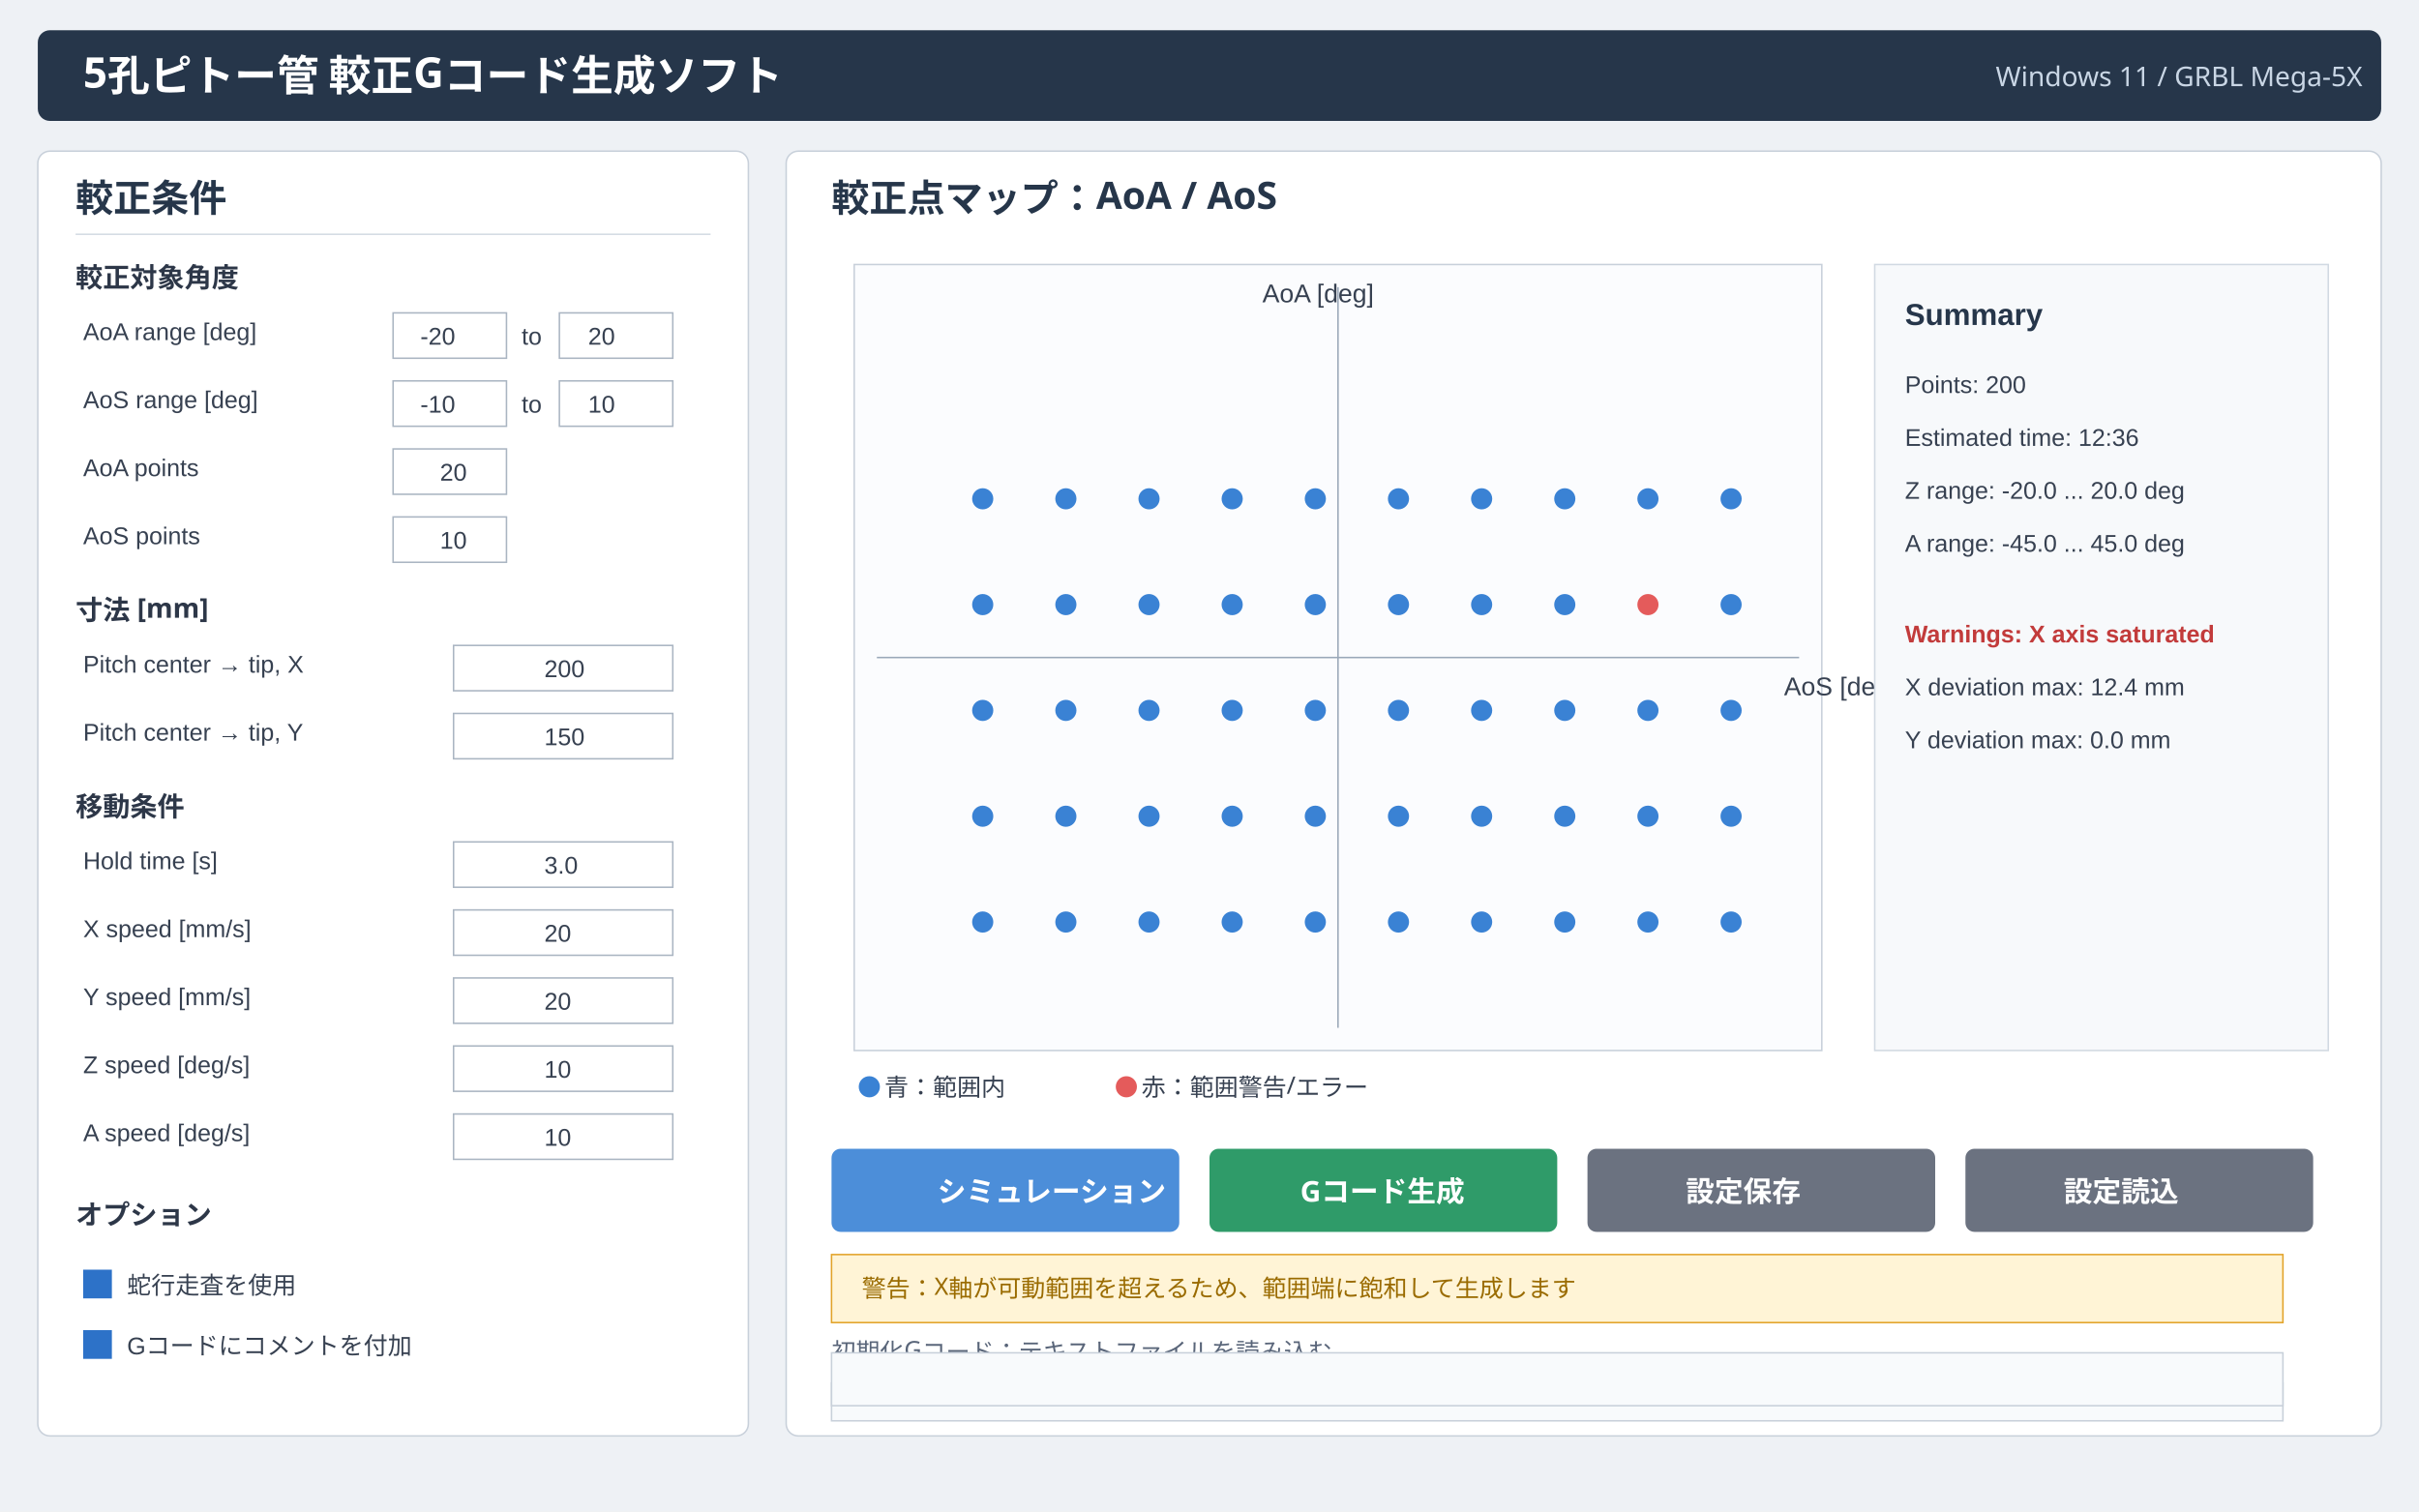
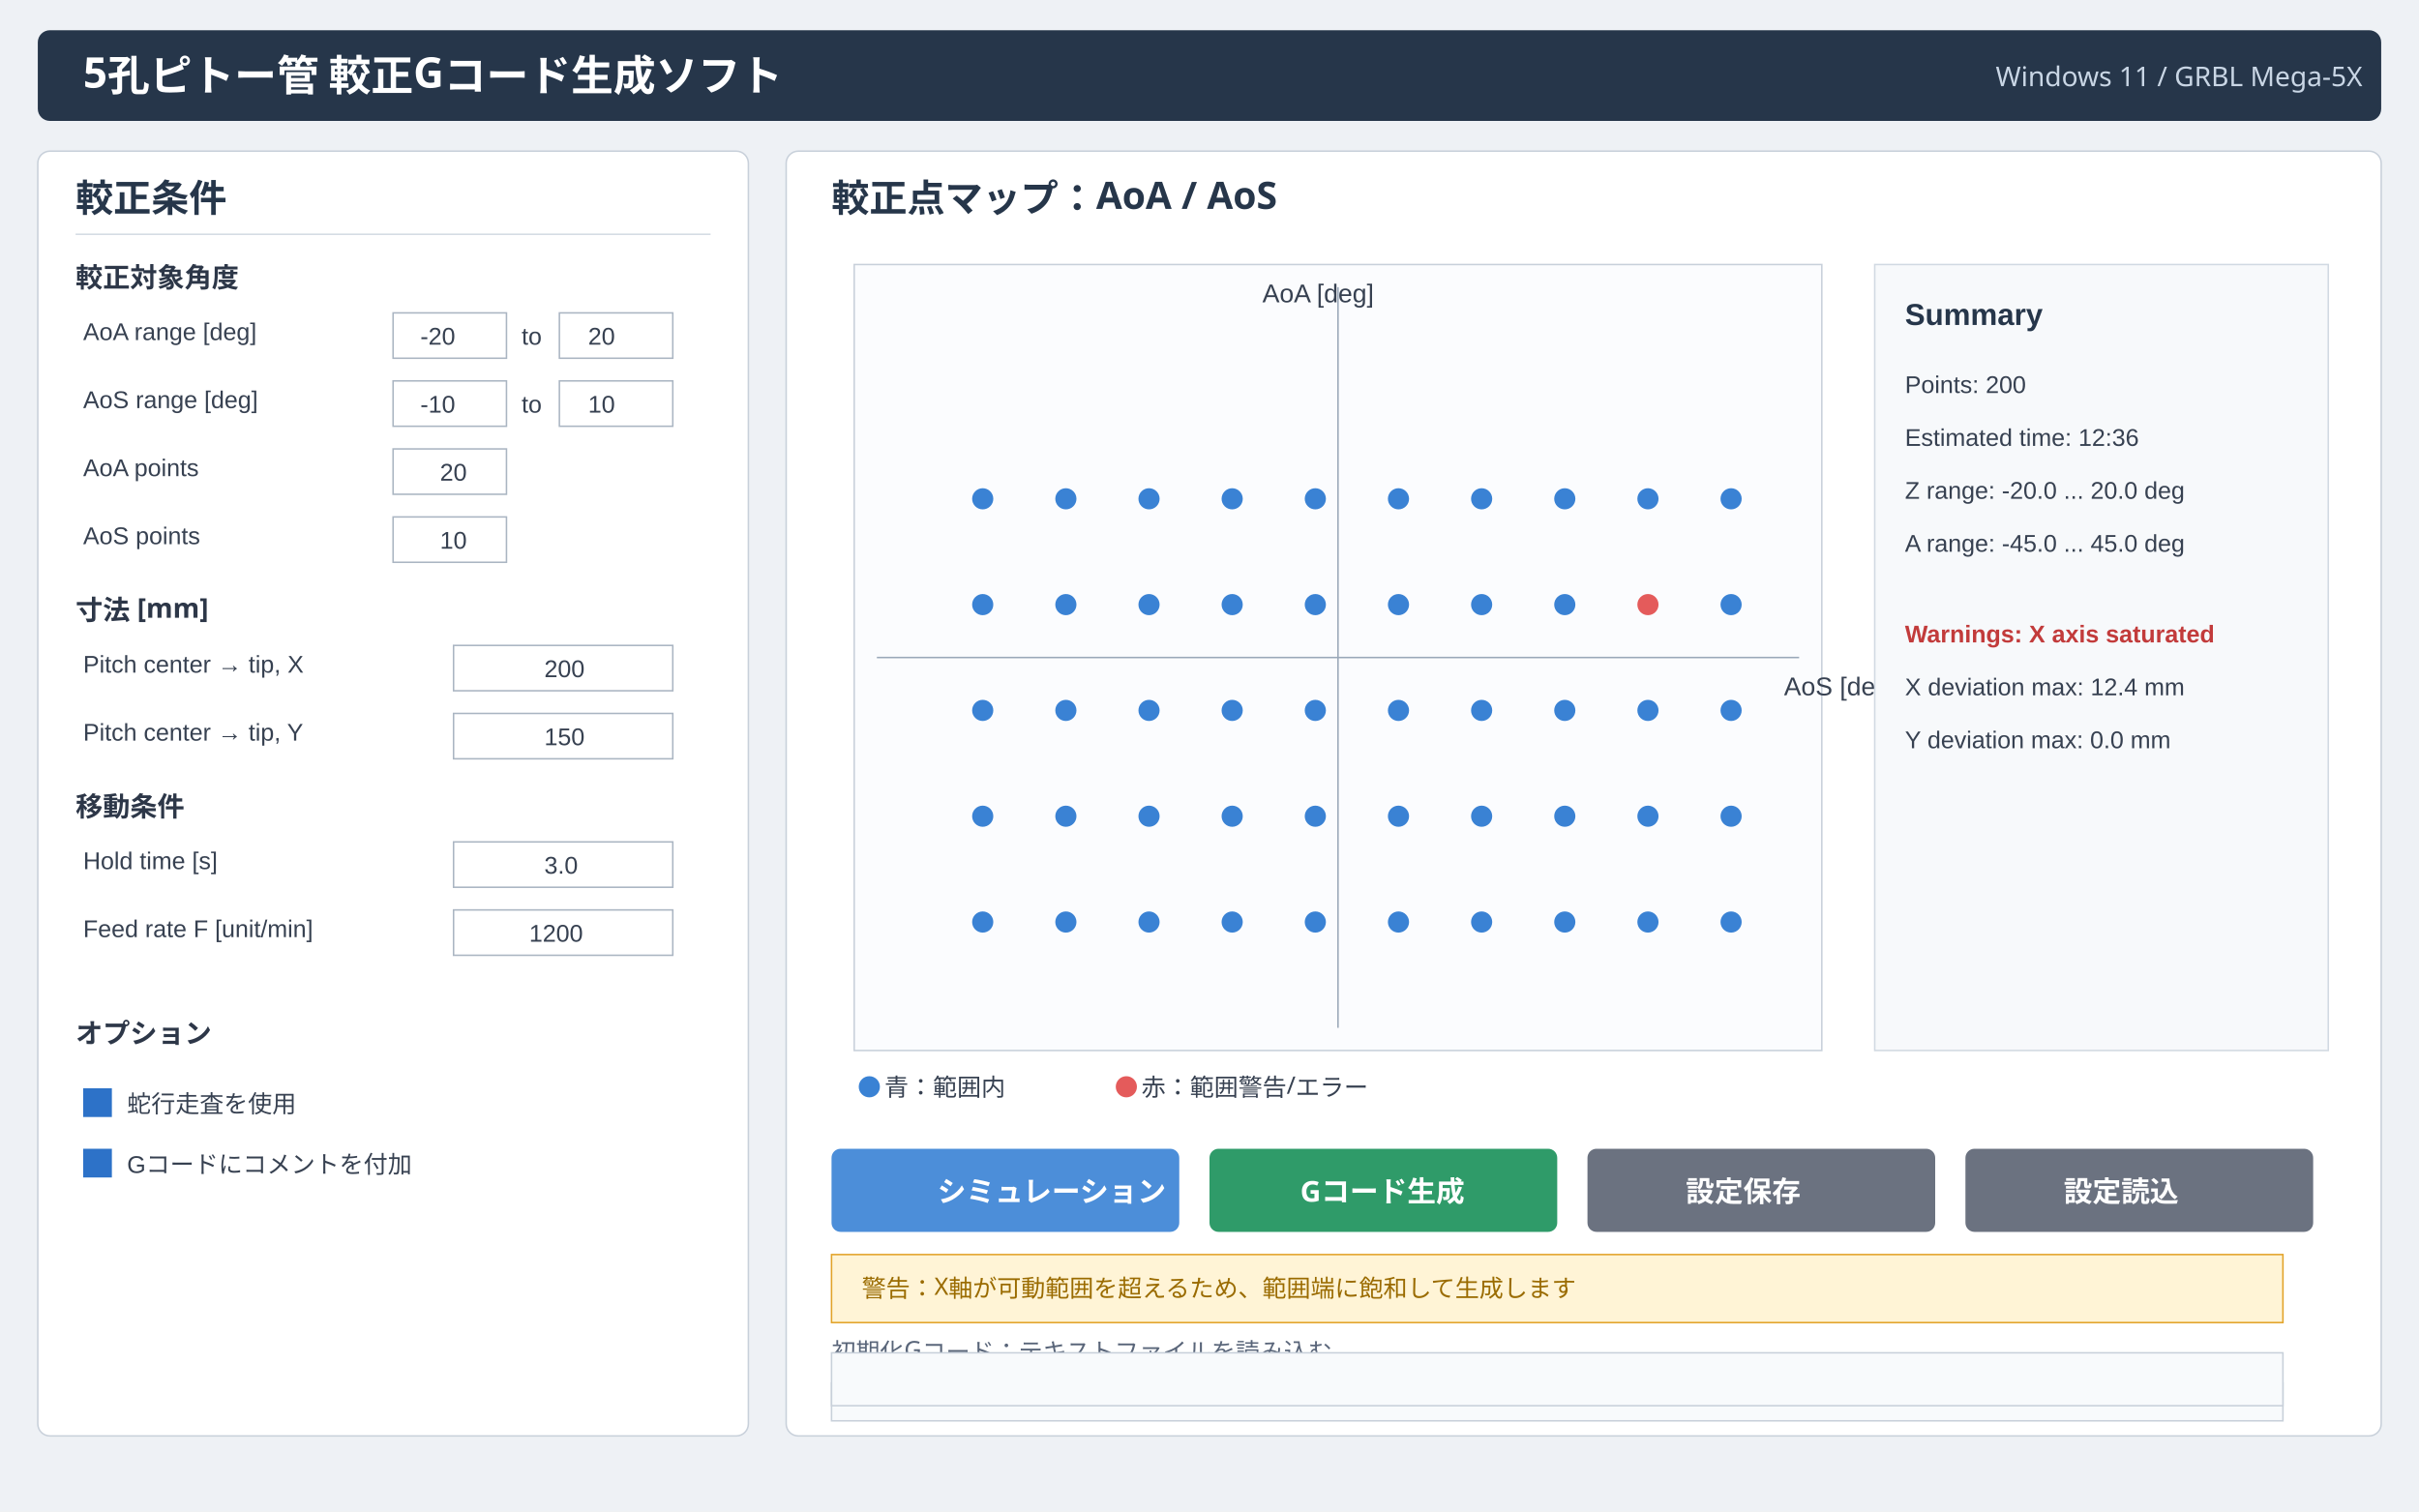
<svg xmlns="http://www.w3.org/2000/svg" width="1600" height="1000" viewBox="0 0 1600 1000">
  <rect width="1600" height="1000" fill="#eef1f5" />
  <rect x="25" y="20" width="1550" height="60" rx="8" fill="#26364a" />
  <text x="55" y="58" fill="white" font-size="28" font-family="sans-serif" font-weight="bold">5孔ピトー管 較正Gコード生成ソフト</text>
  <text x="1320" y="57" fill="#c9d6e5" font-size="18" font-family="sans-serif">Windows 11 / GRBL Mega-5X</text>
  <rect x="25" y="100" width="470" height="850" rx="8" fill="white" stroke="#c8d0da" />
  <text x="50" y="140" fill="#26364a" font-size="25" font-family="sans-serif" font-weight="bold">較正条件</text>
  <line x1="50" y1="155" x2="470" y2="155" stroke="#d4dbe3" />
  <text x="50" y="190" fill="#2d3748" font-size="18" font-family="sans-serif" font-weight="bold">較正対象角度</text>
  <g font-family="Arial,sans-serif" font-size="16" fill="#374151">
    <text x="55" y="225">AoA range [deg]</text>
    <rect x="260" y="207" width="75" height="30" fill="#fff" stroke="#aab5c2" />
    <text x="278" y="228">-20</text>
    <text x="345" y="228">to</text>
    <rect x="370" y="207" width="75" height="30" fill="#fff" stroke="#aab5c2" />
    <text x="389" y="228">20</text>
    <text x="55" y="270">AoS range [deg]</text>
    <rect x="260" y="252" width="75" height="30" fill="#fff" stroke="#aab5c2" />
    <text x="278" y="273">-10</text>
    <text x="345" y="273">to</text>
    <rect x="370" y="252" width="75" height="30" fill="#fff" stroke="#aab5c2" />
    <text x="389" y="273">10</text>
    <text x="55" y="315">AoA points</text>
    <rect x="260" y="297" width="75" height="30" fill="#fff" stroke="#aab5c2" />
    <text x="291" y="318">20</text>
    <text x="55" y="360">AoS points</text>
    <rect x="260" y="342" width="75" height="30" fill="#fff" stroke="#aab5c2" />
    <text x="291" y="363">10</text>
  </g>
  <text x="50" y="410" fill="#2d3748" font-size="18" font-family="sans-serif" font-weight="bold">寸法 [mm]</text>
  <g font-family="Arial,sans-serif" font-size="16" fill="#374151">
    <text x="55" y="445">Pitch center → tip, X</text>
    <rect x="300" y="427" width="145" height="30" fill="#fff" stroke="#aab5c2" />
    <text x="360" y="448">200</text>
    <text x="55" y="490">Pitch center → tip, Y</text>
    <rect x="300" y="472" width="145" height="30" fill="#fff" stroke="#aab5c2" />
    <text x="360" y="493">150</text>
  </g>
  <text x="50" y="540" fill="#2d3748" font-size="18" font-family="sans-serif" font-weight="bold">移動条件</text>
  <g font-family="Arial,sans-serif" font-size="16" fill="#374151">
    <text x="55" y="575">Hold time [s]</text>
    <rect x="300" y="557" width="145" height="30" fill="#fff" stroke="#aab5c2" />
    <text x="360" y="578">3.0</text>
-     <text x="55" y="620">X speed [mm/s]</text>
+     <text x="55" y="620">Feed rate F [unit/min]</text>
    <rect x="300" y="602" width="145" height="30" fill="#fff" stroke="#aab5c2" />
-     <text x="360" y="623">20</text>
-     <text x="55" y="665">Y speed [mm/s]</text>
-     <rect x="300" y="647" width="145" height="30" fill="#fff" stroke="#aab5c2" />
-     <text x="360" y="668">20</text>
-     <text x="55" y="710">Z speed [deg/s]</text>
-     <rect x="300" y="692" width="145" height="30" fill="#fff" stroke="#aab5c2" />
-     <text x="360" y="713">10</text>
-     <text x="55" y="755">A speed [deg/s]</text>
-     <rect x="300" y="737" width="145" height="30" fill="#fff" stroke="#aab5c2" />
-     <text x="360" y="758">10</text>
+     <text x="350" y="623">1200</text>
  </g>
-   <text x="50" y="810" fill="#2d3748" font-size="18" font-family="sans-serif" font-weight="bold">オプション</text>
+   <text x="50" y="690" fill="#2d3748" font-size="18" font-family="sans-serif" font-weight="bold">オプション</text>
  <g font-family="Arial,sans-serif" font-size="16" fill="#374151">
-     <rect x="55" y="840" width="19" height="19" fill="#2d72c8" />
-     <text x="84" y="856">蛇行走査を使用</text>
-     <rect x="55" y="880" width="19" height="19" fill="#2d72c8" />
-     <text x="84" y="896">Gコードにコメントを付加</text>
+     <rect x="55" y="720" width="19" height="19" fill="#2d72c8" />
+     <text x="84" y="736">蛇行走査を使用</text>
+     <rect x="55" y="760" width="19" height="19" fill="#2d72c8" />
+     <text x="84" y="776">Gコードにコメントを付加</text>
  </g>
  <rect x="520" y="100" width="1055" height="850" rx="8" fill="white" stroke="#c8d0da" />
  <text x="550" y="140" fill="#26364a" font-size="25" font-family="sans-serif" font-weight="bold">較正点マップ：AoA / AoS</text>
  <rect x="565" y="175" width="640" height="520" fill="#fbfcfe" stroke="#c8d0da" />
  <line x1="885" y1="190" x2="885" y2="680" stroke="#9aa8b8" />
  <line x1="580" y1="435" x2="1190" y2="435" stroke="#9aa8b8" />
  <text x="1180" y="460" fill="#374151" font-size="17" font-family="Arial,sans-serif">AoS [deg]</text>
  <text x="835" y="200" fill="#374151" font-size="17" font-family="Arial,sans-serif">AoA [deg]</text>
  <g fill="#3a82d4">
    <circle cx="650" cy="610" r="7" />
    <circle cx="705" cy="610" r="7" />
    <circle cx="760" cy="610" r="7" />
    <circle cx="815" cy="610" r="7" />
    <circle cx="870" cy="610" r="7" />
    <circle cx="925" cy="610" r="7" />
    <circle cx="980" cy="610" r="7" />
    <circle cx="1035" cy="610" r="7" />
    <circle cx="1090" cy="610" r="7" />
    <circle cx="1145" cy="610" r="7" />
    <circle cx="650" cy="540" r="7" />
    <circle cx="705" cy="540" r="7" />
    <circle cx="760" cy="540" r="7" />
    <circle cx="815" cy="540" r="7" />
    <circle cx="870" cy="540" r="7" />
    <circle cx="925" cy="540" r="7" />
    <circle cx="980" cy="540" r="7" />
    <circle cx="1035" cy="540" r="7" />
    <circle cx="1090" cy="540" r="7" />
    <circle cx="1145" cy="540" r="7" />
    <circle cx="650" cy="470" r="7" />
    <circle cx="705" cy="470" r="7" />
    <circle cx="760" cy="470" r="7" />
    <circle cx="815" cy="470" r="7" />
    <circle cx="870" cy="470" r="7" />
    <circle cx="925" cy="470" r="7" />
    <circle cx="980" cy="470" r="7" />
    <circle cx="1035" cy="470" r="7" />
    <circle cx="1090" cy="470" r="7" />
    <circle cx="1145" cy="470" r="7" />
    <circle cx="650" cy="400" r="7" />
    <circle cx="705" cy="400" r="7" />
    <circle cx="760" cy="400" r="7" />
    <circle cx="815" cy="400" r="7" />
    <circle cx="870" cy="400" r="7" />
    <circle cx="925" cy="400" r="7" />
    <circle cx="980" cy="400" r="7" />
    <circle cx="1035" cy="400" r="7" />
    <circle cx="1090" cy="400" r="7" fill="#e45b5b" />
    <circle cx="1145" cy="400" r="7" />
    <circle cx="650" cy="330" r="7" />
    <circle cx="705" cy="330" r="7" />
    <circle cx="760" cy="330" r="7" />
    <circle cx="815" cy="330" r="7" />
    <circle cx="870" cy="330" r="7" />
    <circle cx="925" cy="330" r="7" />
    <circle cx="980" cy="330" r="7" />
    <circle cx="1035" cy="330" r="7" />
    <circle cx="1090" cy="330" r="7" />
    <circle cx="1145" cy="330" r="7" />
  </g>
  <text x="585" y="725" fill="#374151" font-size="16" font-family="sans-serif">青：範囲内</text>
  <circle cx="575" cy="719" r="7" fill="#3a82d4" />
  <text x="755" y="725" fill="#374151" font-size="16" font-family="sans-serif">赤：範囲警告/エラー</text>
  <circle cx="745" cy="719" r="7" fill="#e45b5b" />
  <rect x="1240" y="175" width="300" height="520" fill="#f7f9fb" stroke="#d1d9e2" />
  <text x="1260" y="215" fill="#26364a" font-size="20" font-family="Arial,sans-serif" font-weight="bold">Summary</text>
  <g font-family="Arial,sans-serif" font-size="16" fill="#374151">
    <text x="1260" y="260">Points: 200</text>
    <text x="1260" y="295">Estimated time: 12:36</text>
    <text x="1260" y="330">Z range: -20.0 ... 20.0 deg</text>
    <text x="1260" y="365">A range: -45.0 ... 45.0 deg</text>
    <text x="1260" y="425" fill="#c23b3b" font-weight="bold">Warnings: X axis saturated</text>
    <text x="1260" y="460">X deviation max: 12.4 mm</text>
    <text x="1260" y="495">Y deviation max: 0.0 mm</text>
  </g>
  <rect x="550" y="760" width="230" height="55" rx="6" fill="#4c8ed9" />
  <text x="620" y="795" fill="white" font-size="19" font-family="sans-serif" font-weight="bold">シミュレーション</text>
  <rect x="800" y="760" width="230" height="55" rx="6" fill="#2f9b69" />
  <text x="860" y="795" fill="white" font-size="19" font-family="sans-serif" font-weight="bold">Gコード生成</text>
  <rect x="1050" y="760" width="230" height="55" rx="6" fill="#6b7280" />
  <text x="1115" y="795" fill="white" font-size="19" font-family="sans-serif" font-weight="bold">設定保存</text>
  <rect x="1300" y="760" width="230" height="55" rx="6" fill="#6b7280" />
  <text x="1365" y="795" fill="white" font-size="19" font-family="sans-serif" font-weight="bold">設定読込</text>
  <rect x="550" y="830" width="960" height="45" fill="#fff4d6" stroke="#e2a329" />
  <text x="570" y="858" fill="#9a6b00" font-size="16" font-family="sans-serif">警告：X軸が可動範囲を超えるため、範囲端に飽和して生成します</text>
  <text x="550" y="900" fill="#596579" font-size="16" font-family="sans-serif">初期化Gコード：テキストファイルを読み込む</text>
  <rect x="550" y="915" width="960" height="25" fill="#f8fafc" stroke="#c8d0da" />
  <rect x="550" y="895" width="960" height="35" fill="#f8fafc" stroke="#c8d0da" />
</svg>
